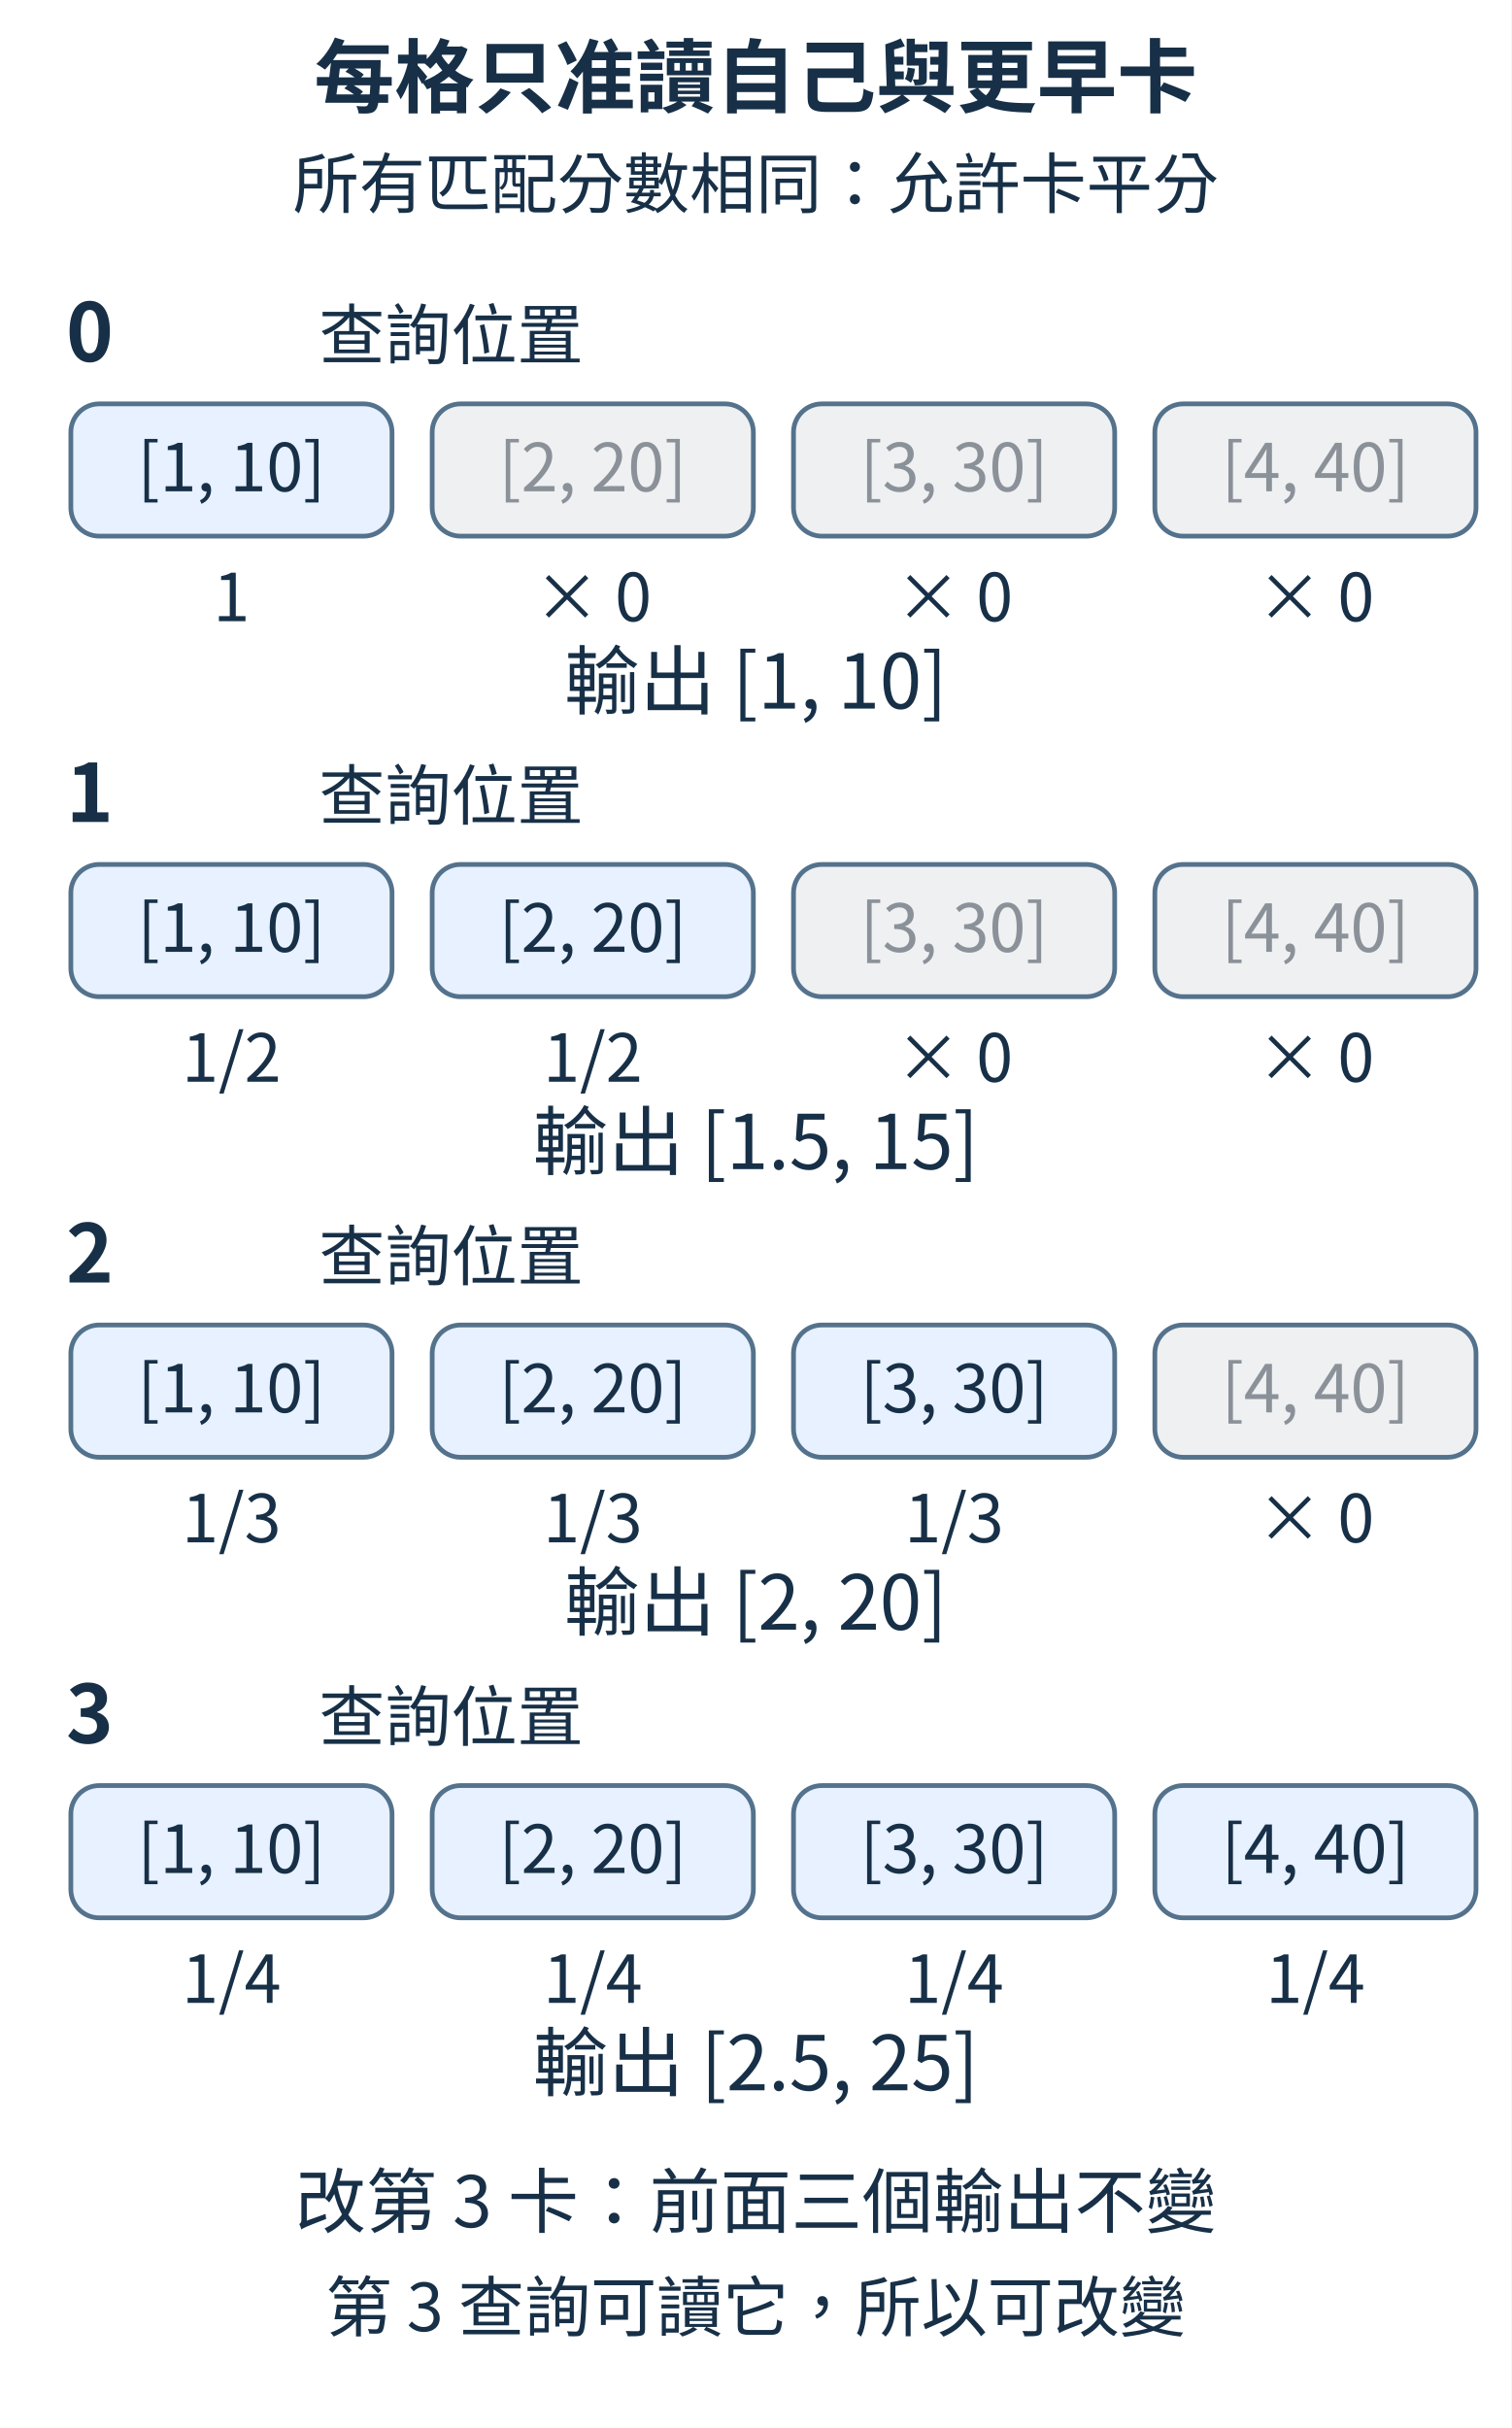
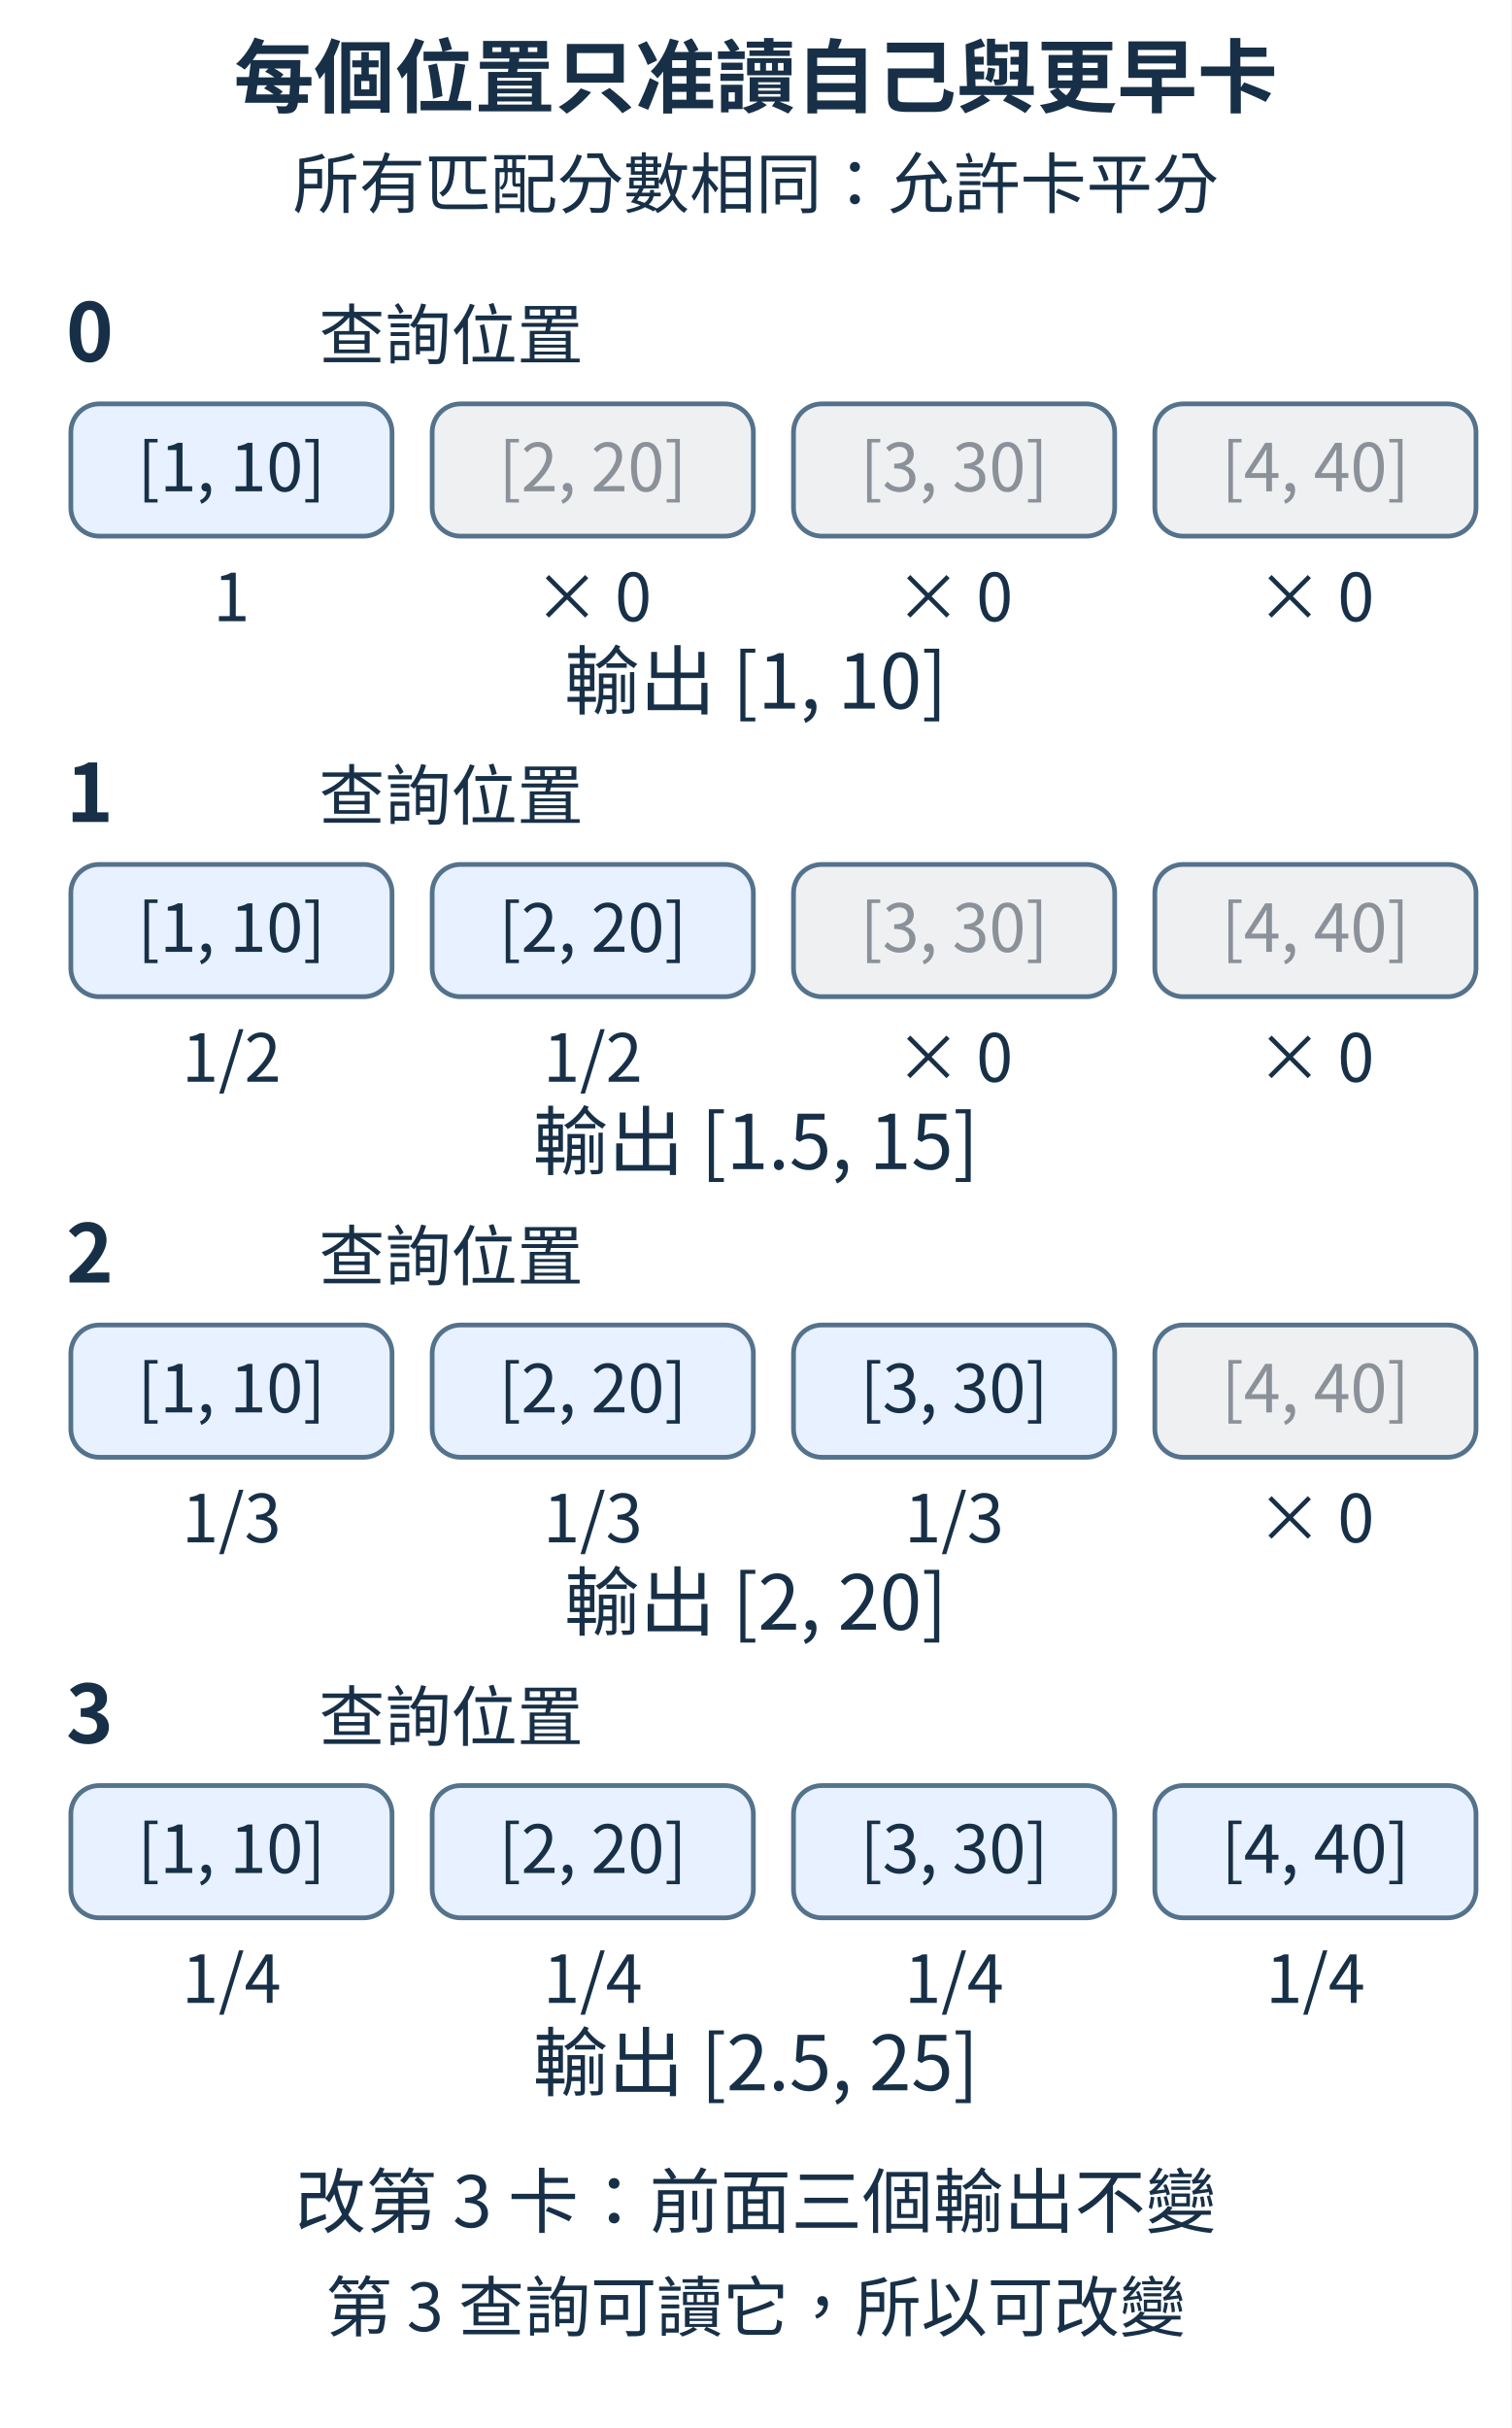
<svg xmlns="http://www.w3.org/2000/svg" width="640" height="1028" viewBox="0 0 640 1028" role="img" aria-labelledby="title desc">
  <defs>
    <marker id="arrow" markerWidth="9" markerHeight="9" refX="8" refY="4.5" orient="auto">
      <path d="M0,0 L9,4.5 L0,9 Z" fill="#54728c" />
    </marker>
  </defs>
  <rect width="640" height="1028" fill="#fff" />
  <g font-family="Noto Sans CJK TC, Noto Sans TC, sans-serif">
-     <text x="320" y="45" text-anchor="middle" font-size="34" fill="#173047" font-weight="bold">每格只准讀自己與更早卡</text>
+     <text x="320" y="45" text-anchor="middle" font-size="34" fill="#173047" font-weight="bold">每個位置只准讀自己與更早卡</text>
    <text x="320" y="88" text-anchor="middle" font-size="28" fill="#173047" font-weight="normal">所有匹配分數相同：允許卡平分</text>
    <text x="38" y="153" text-anchor="middle" font-size="34" fill="#173047" font-weight="bold">0</text>
    <text x="135" y="152" text-anchor="start" font-size="28" fill="#173047" font-weight="normal">查詢位置</text>
    <rect x="30" y="171" width="136" height="56" rx="12" fill="#e7f1ff" stroke="#54728c" stroke-width="2" />
    <text x="98" y="208" text-anchor="middle" font-size="28" fill="#173047" font-weight="normal">[1, 10]</text>
    <text x="98" y="263" text-anchor="middle" font-size="28" fill="#173047" font-weight="normal">1</text>
    <rect x="183" y="171" width="136" height="56" rx="12" fill="#eef0f2" stroke="#54728c" stroke-width="2" />
    <text x="251" y="208" text-anchor="middle" font-size="28" fill="#8b9198" font-weight="normal">[2, 20]</text>
    <text x="251" y="263" text-anchor="middle" font-size="28" fill="#173047" font-weight="normal">× 0</text>
    <rect x="336" y="171" width="136" height="56" rx="12" fill="#eef0f2" stroke="#54728c" stroke-width="2" />
    <text x="404" y="208" text-anchor="middle" font-size="28" fill="#8b9198" font-weight="normal">[3, 30]</text>
    <text x="404" y="263" text-anchor="middle" font-size="28" fill="#173047" font-weight="normal">× 0</text>
    <rect x="489" y="171" width="136" height="56" rx="12" fill="#eef0f2" stroke="#54728c" stroke-width="2" />
    <text x="557" y="208" text-anchor="middle" font-size="28" fill="#8b9198" font-weight="normal">[4, 40]</text>
    <text x="557" y="263" text-anchor="middle" font-size="28" fill="#173047" font-weight="normal">× 0</text>
    <text x="320" y="300" text-anchor="middle" font-size="32" fill="#173047" font-weight="normal">輸出 [1, 10]</text>
    <text x="38" y="348" text-anchor="middle" font-size="34" fill="#173047" font-weight="bold">1</text>
    <text x="135" y="347" text-anchor="start" font-size="28" fill="#173047" font-weight="normal">查詢位置</text>
    <rect x="30" y="366" width="136" height="56" rx="12" fill="#e7f1ff" stroke="#54728c" stroke-width="2" />
    <text x="98" y="403" text-anchor="middle" font-size="28" fill="#173047" font-weight="normal">[1, 10]</text>
    <text x="98" y="458" text-anchor="middle" font-size="28" fill="#173047" font-weight="normal">1/2</text>
    <rect x="183" y="366" width="136" height="56" rx="12" fill="#e7f1ff" stroke="#54728c" stroke-width="2" />
    <text x="251" y="403" text-anchor="middle" font-size="28" fill="#173047" font-weight="normal">[2, 20]</text>
    <text x="251" y="458" text-anchor="middle" font-size="28" fill="#173047" font-weight="normal">1/2</text>
    <rect x="336" y="366" width="136" height="56" rx="12" fill="#eef0f2" stroke="#54728c" stroke-width="2" />
    <text x="404" y="403" text-anchor="middle" font-size="28" fill="#8b9198" font-weight="normal">[3, 30]</text>
    <text x="404" y="458" text-anchor="middle" font-size="28" fill="#173047" font-weight="normal">× 0</text>
    <rect x="489" y="366" width="136" height="56" rx="12" fill="#eef0f2" stroke="#54728c" stroke-width="2" />
    <text x="557" y="403" text-anchor="middle" font-size="28" fill="#8b9198" font-weight="normal">[4, 40]</text>
    <text x="557" y="458" text-anchor="middle" font-size="28" fill="#173047" font-weight="normal">× 0</text>
    <text x="320" y="495" text-anchor="middle" font-size="32" fill="#173047" font-weight="normal">輸出 [1.5, 15]</text>
    <text x="38" y="543" text-anchor="middle" font-size="34" fill="#173047" font-weight="bold">2</text>
    <text x="135" y="542" text-anchor="start" font-size="28" fill="#173047" font-weight="normal">查詢位置</text>
    <rect x="30" y="561" width="136" height="56" rx="12" fill="#e7f1ff" stroke="#54728c" stroke-width="2" />
    <text x="98" y="598" text-anchor="middle" font-size="28" fill="#173047" font-weight="normal">[1, 10]</text>
    <text x="98" y="653" text-anchor="middle" font-size="28" fill="#173047" font-weight="normal">1/3</text>
    <rect x="183" y="561" width="136" height="56" rx="12" fill="#e7f1ff" stroke="#54728c" stroke-width="2" />
    <text x="251" y="598" text-anchor="middle" font-size="28" fill="#173047" font-weight="normal">[2, 20]</text>
    <text x="251" y="653" text-anchor="middle" font-size="28" fill="#173047" font-weight="normal">1/3</text>
    <rect x="336" y="561" width="136" height="56" rx="12" fill="#e7f1ff" stroke="#54728c" stroke-width="2" />
    <text x="404" y="598" text-anchor="middle" font-size="28" fill="#173047" font-weight="normal">[3, 30]</text>
    <text x="404" y="653" text-anchor="middle" font-size="28" fill="#173047" font-weight="normal">1/3</text>
    <rect x="489" y="561" width="136" height="56" rx="12" fill="#eef0f2" stroke="#54728c" stroke-width="2" />
    <text x="557" y="598" text-anchor="middle" font-size="28" fill="#8b9198" font-weight="normal">[4, 40]</text>
    <text x="557" y="653" text-anchor="middle" font-size="28" fill="#173047" font-weight="normal">× 0</text>
    <text x="320" y="690" text-anchor="middle" font-size="32" fill="#173047" font-weight="normal">輸出 [2, 20]</text>
    <text x="38" y="738" text-anchor="middle" font-size="34" fill="#173047" font-weight="bold">3</text>
    <text x="135" y="737" text-anchor="start" font-size="28" fill="#173047" font-weight="normal">查詢位置</text>
    <rect x="30" y="756" width="136" height="56" rx="12" fill="#e7f1ff" stroke="#54728c" stroke-width="2" />
    <text x="98" y="793" text-anchor="middle" font-size="28" fill="#173047" font-weight="normal">[1, 10]</text>
    <text x="98" y="848" text-anchor="middle" font-size="28" fill="#173047" font-weight="normal">1/4</text>
    <rect x="183" y="756" width="136" height="56" rx="12" fill="#e7f1ff" stroke="#54728c" stroke-width="2" />
    <text x="251" y="793" text-anchor="middle" font-size="28" fill="#173047" font-weight="normal">[2, 20]</text>
    <text x="251" y="848" text-anchor="middle" font-size="28" fill="#173047" font-weight="normal">1/4</text>
    <rect x="336" y="756" width="136" height="56" rx="12" fill="#e7f1ff" stroke="#54728c" stroke-width="2" />
    <text x="404" y="793" text-anchor="middle" font-size="28" fill="#173047" font-weight="normal">[3, 30]</text>
    <text x="404" y="848" text-anchor="middle" font-size="28" fill="#173047" font-weight="normal">1/4</text>
    <rect x="489" y="756" width="136" height="56" rx="12" fill="#e7f1ff" stroke="#54728c" stroke-width="2" />
    <text x="557" y="793" text-anchor="middle" font-size="28" fill="#173047" font-weight="normal">[4, 40]</text>
    <text x="557" y="848" text-anchor="middle" font-size="28" fill="#173047" font-weight="normal">1/4</text>
    <text x="320" y="885" text-anchor="middle" font-size="32" fill="#173047" font-weight="normal">輸出 [2.5, 25]</text>
    <text x="320" y="943" text-anchor="middle" font-size="30" fill="#173047" font-weight="normal">改第 3 卡：前面三個輸出不變</text>
    <text x="320" y="987" text-anchor="middle" font-size="28" fill="#173047" font-weight="normal">第 3 查詢可讀它，所以可改變</text>
  </g>
</svg>
